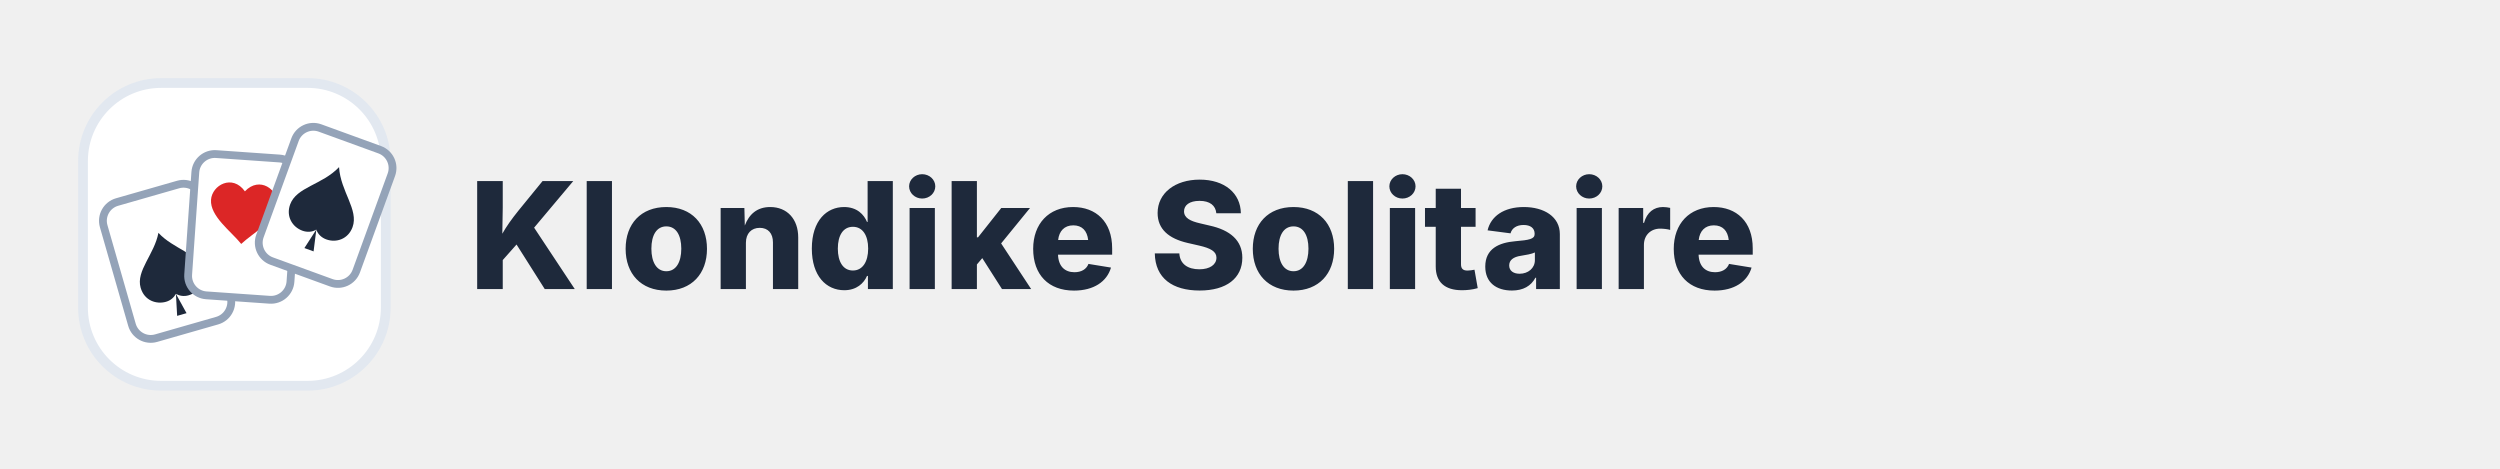
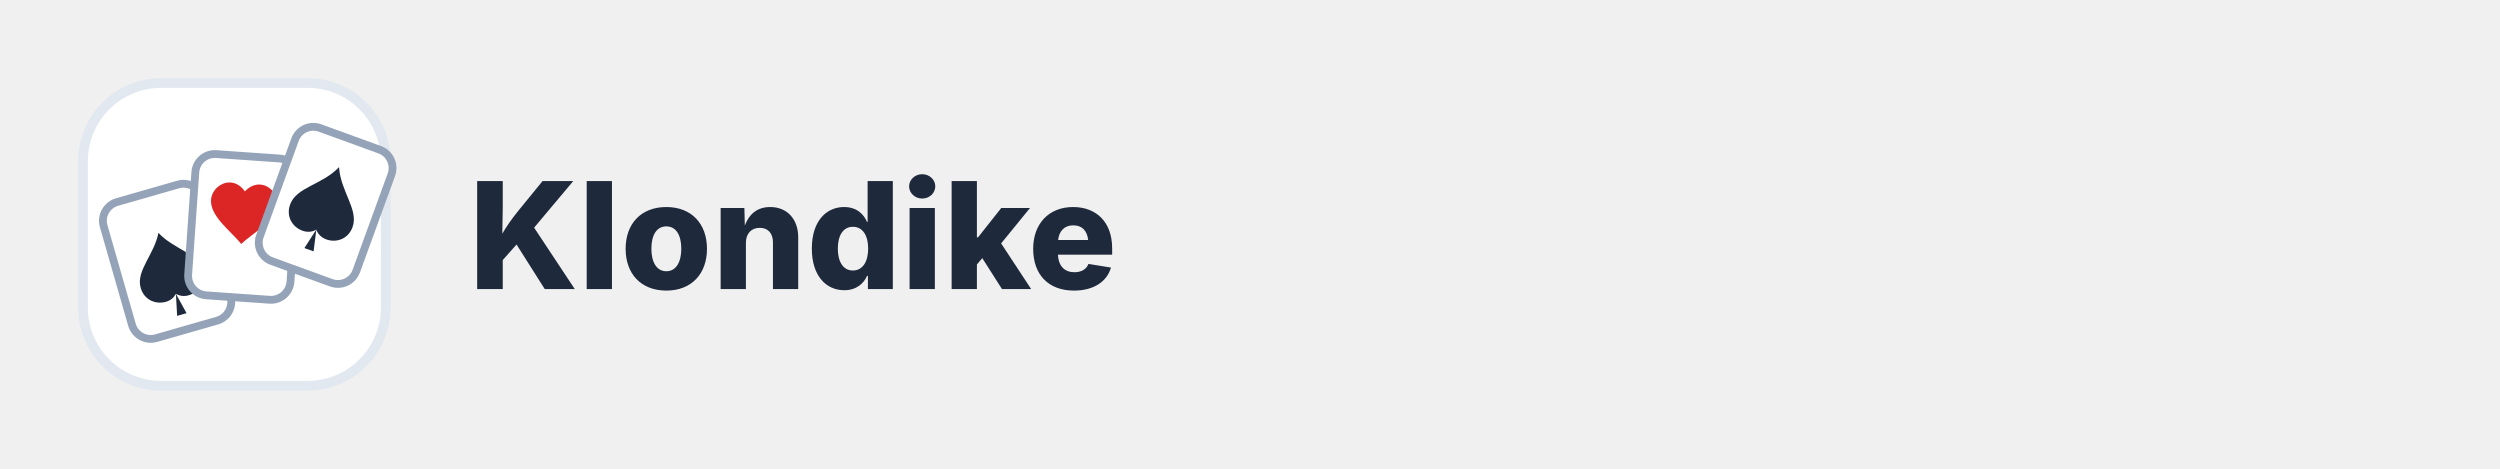
<svg xmlns="http://www.w3.org/2000/svg" viewBox="0 0 640 120" width="640" height="120">
  <g transform="translate(20, 20) scale(2.5)">
    <rect x="0.5" y="0.5" width="31" height="31" rx="8" fill="#FFFFFF" stroke="#E2E8F0" stroke-width="1" />
    <g transform="rotate(-16 11 19)">
      <rect x="4" y="11" width="10.5" height="14.5" rx="2" fill="#FFFFFF" stroke="#94A3B8" stroke-width="0.8" />
      <path d="M9.2 15.2c1 2 3.3 3.1 3.3 4.9 0 1.4-1.1 2.1-2.1 2.1-0.5 0-0.9-0.2-1.2-0.5l0.5 2.2h-1l0.5-2.2c-0.3 0.3-0.7 0.5-1.2 0.5-1 0-2.1-0.7-2.1-2.1 0-1.8 2.3-2.9 3.3-4.9z" fill="#1E293B" />
    </g>
    <g transform="rotate(4 17 17)">
      <rect x="11.5" y="8" width="10.5" height="14.5" rx="2" fill="#FFFFFF" stroke="#94A3B8" stroke-width="0.8" />
      <path d="M16.7 11.6c1.4-1.7 3.4-0.4 3.4 1.1 0 1.7-2.3 3.1-3.4 4.3-1.1-1.2-3.4-2.6-3.4-4.3 0-1.5 2-2.8 3.4-1.1z" fill="#DC2626" />
    </g>
    <g transform="rotate(20 24 16)">
      <rect x="19" y="5.5" width="10.5" height="14.5" rx="2" fill="#FFFFFF" stroke="#94A3B8" stroke-width="0.8" />
      <path d="M24.2 8.6c1 2.3 3.4 3.4 3.4 5.3 0 1.3-1 2.1-2.1 2.1-0.5 0-1-0.2-1.3-0.6l0.5 2.2h-1l0.5-2.2c-0.3 0.4-0.8 0.6-1.3 0.6-1.1 0-2.1-0.8-2.1-2.1 0-1.9 2.4-3 3.4-5.3z" fill="#1E293B" />
    </g>
  </g>
-   <text x="120" y="74" font-family="system-ui, -apple-system, 'Segoe UI', sans-serif" font-size="38" font-weight="800" fill="#1E293B">Klondike Solitaire</text>
+   <text x="120" y="74" font-family="system-ui, -apple-system, 'Segoe UI', sans-serif" font-size="38" font-weight="800" fill="#1E293B">Klondike</text>
</svg>
